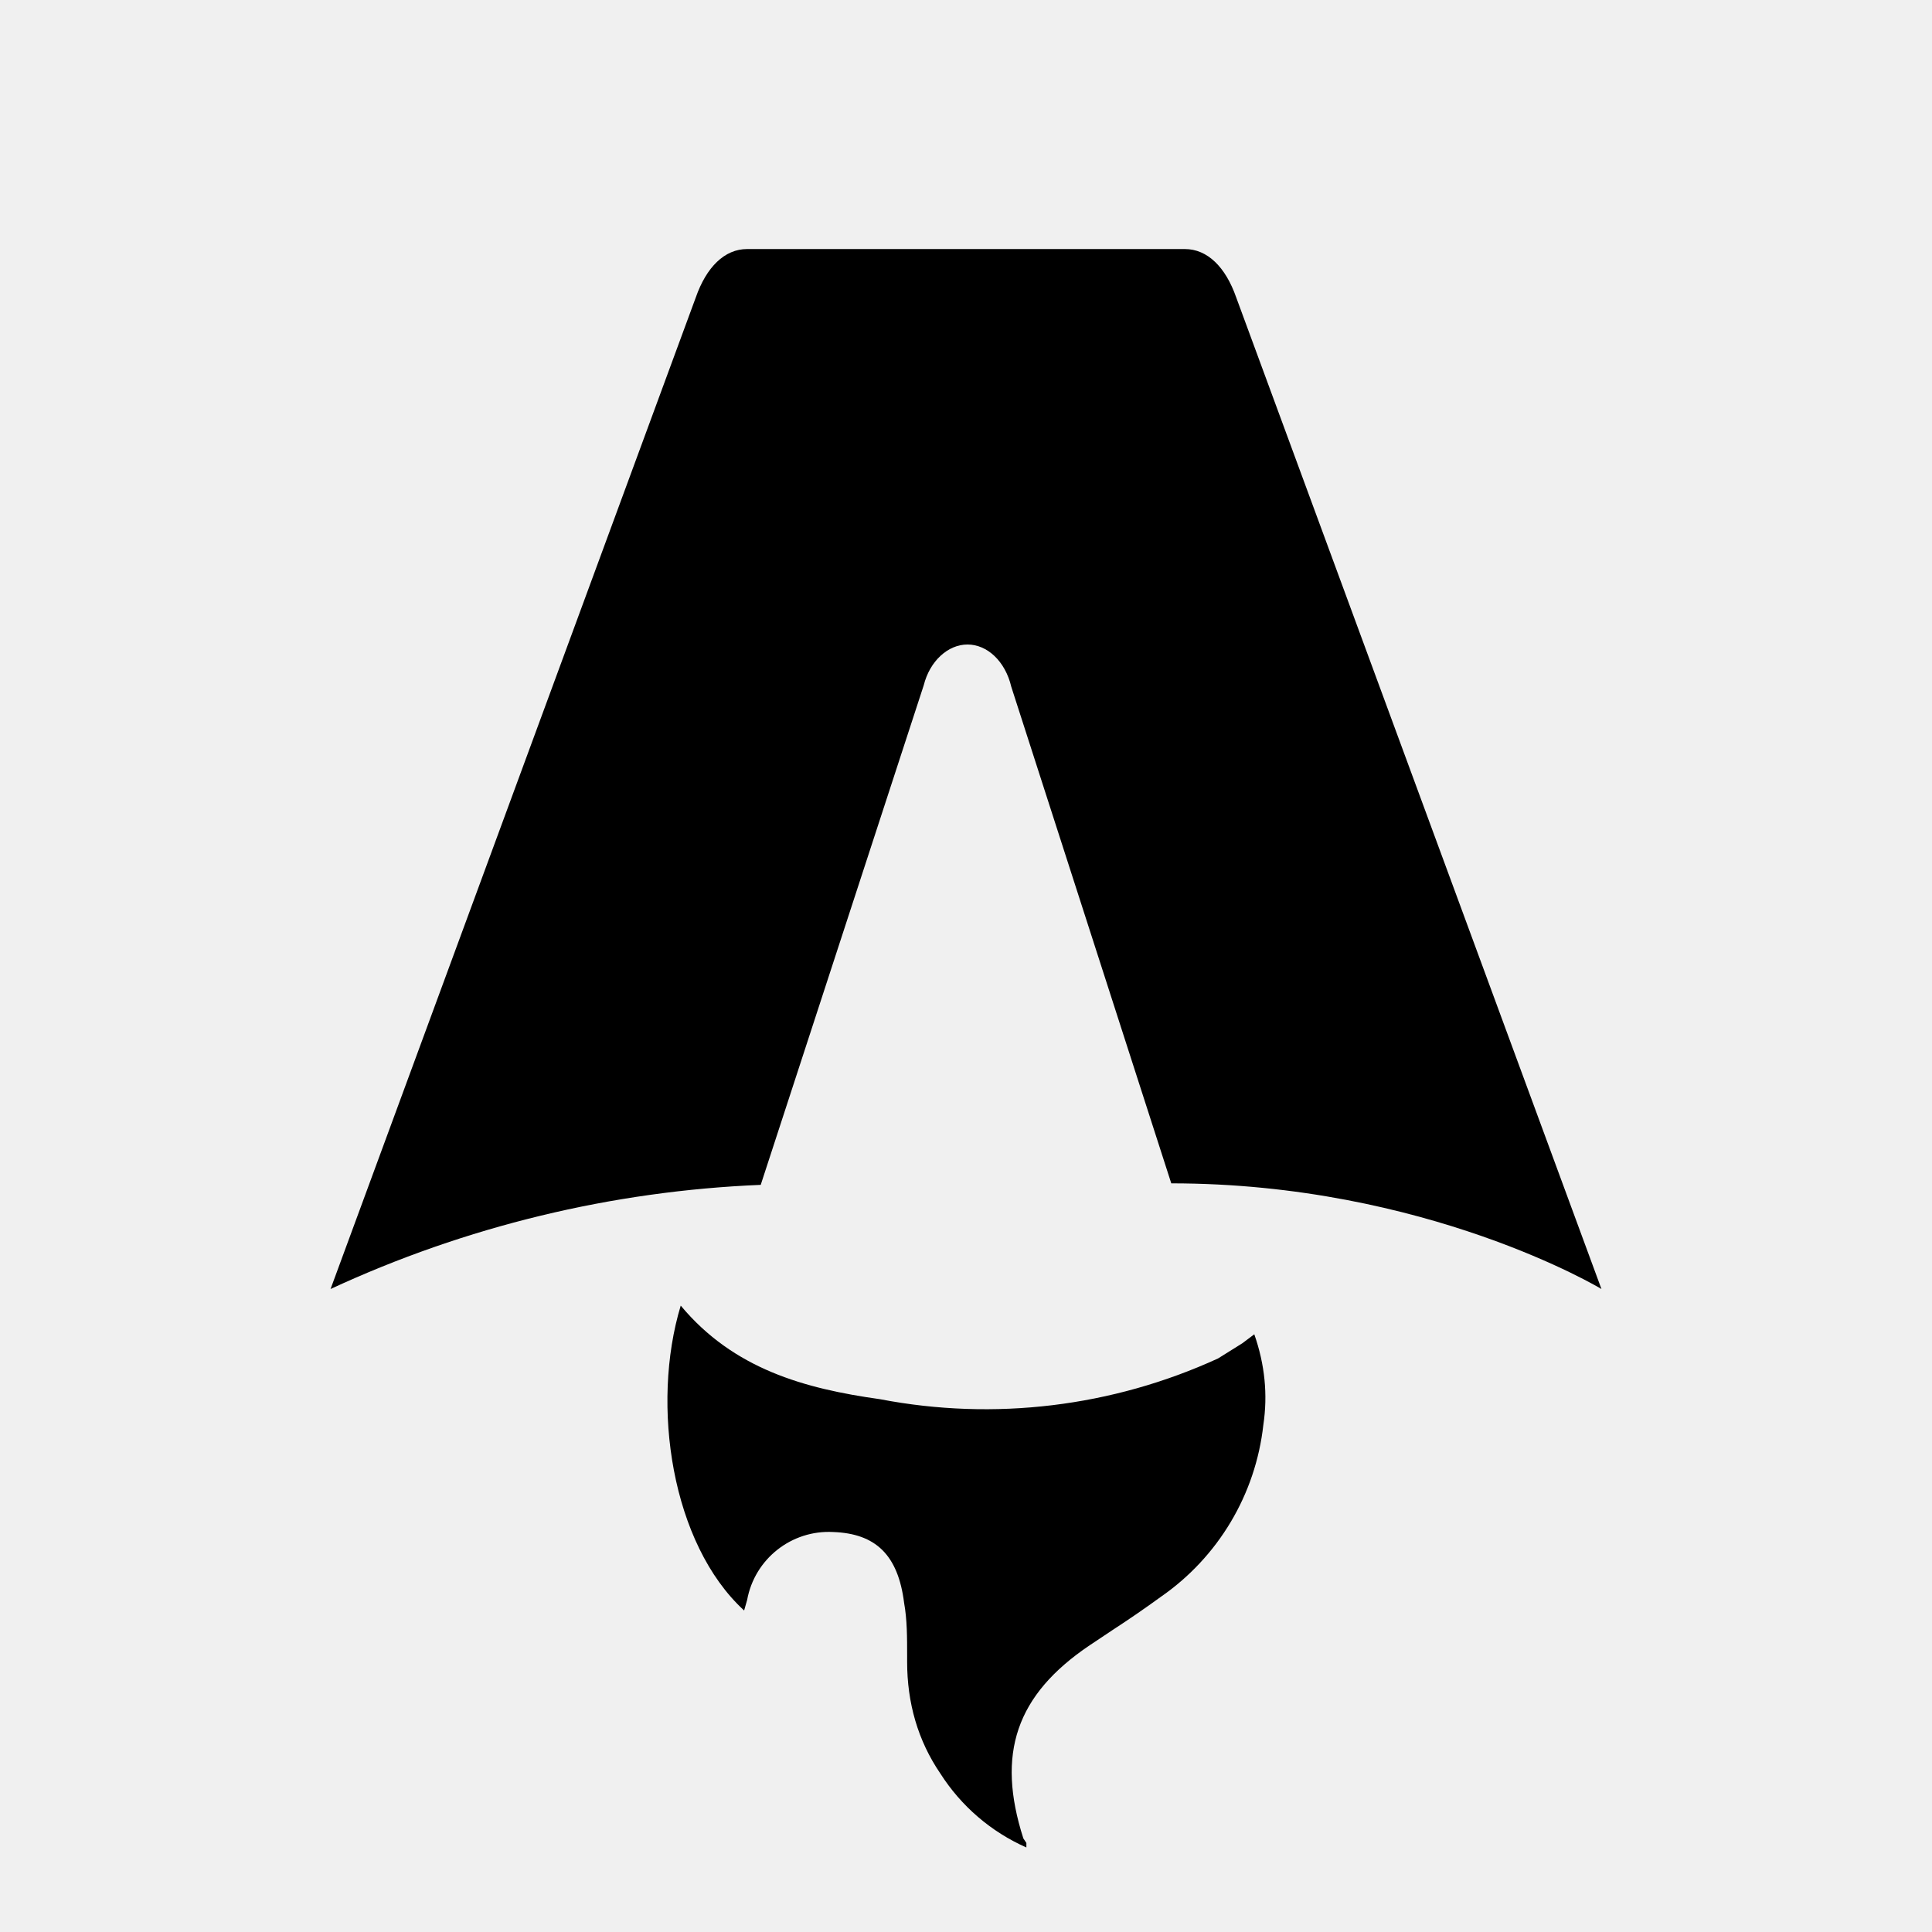
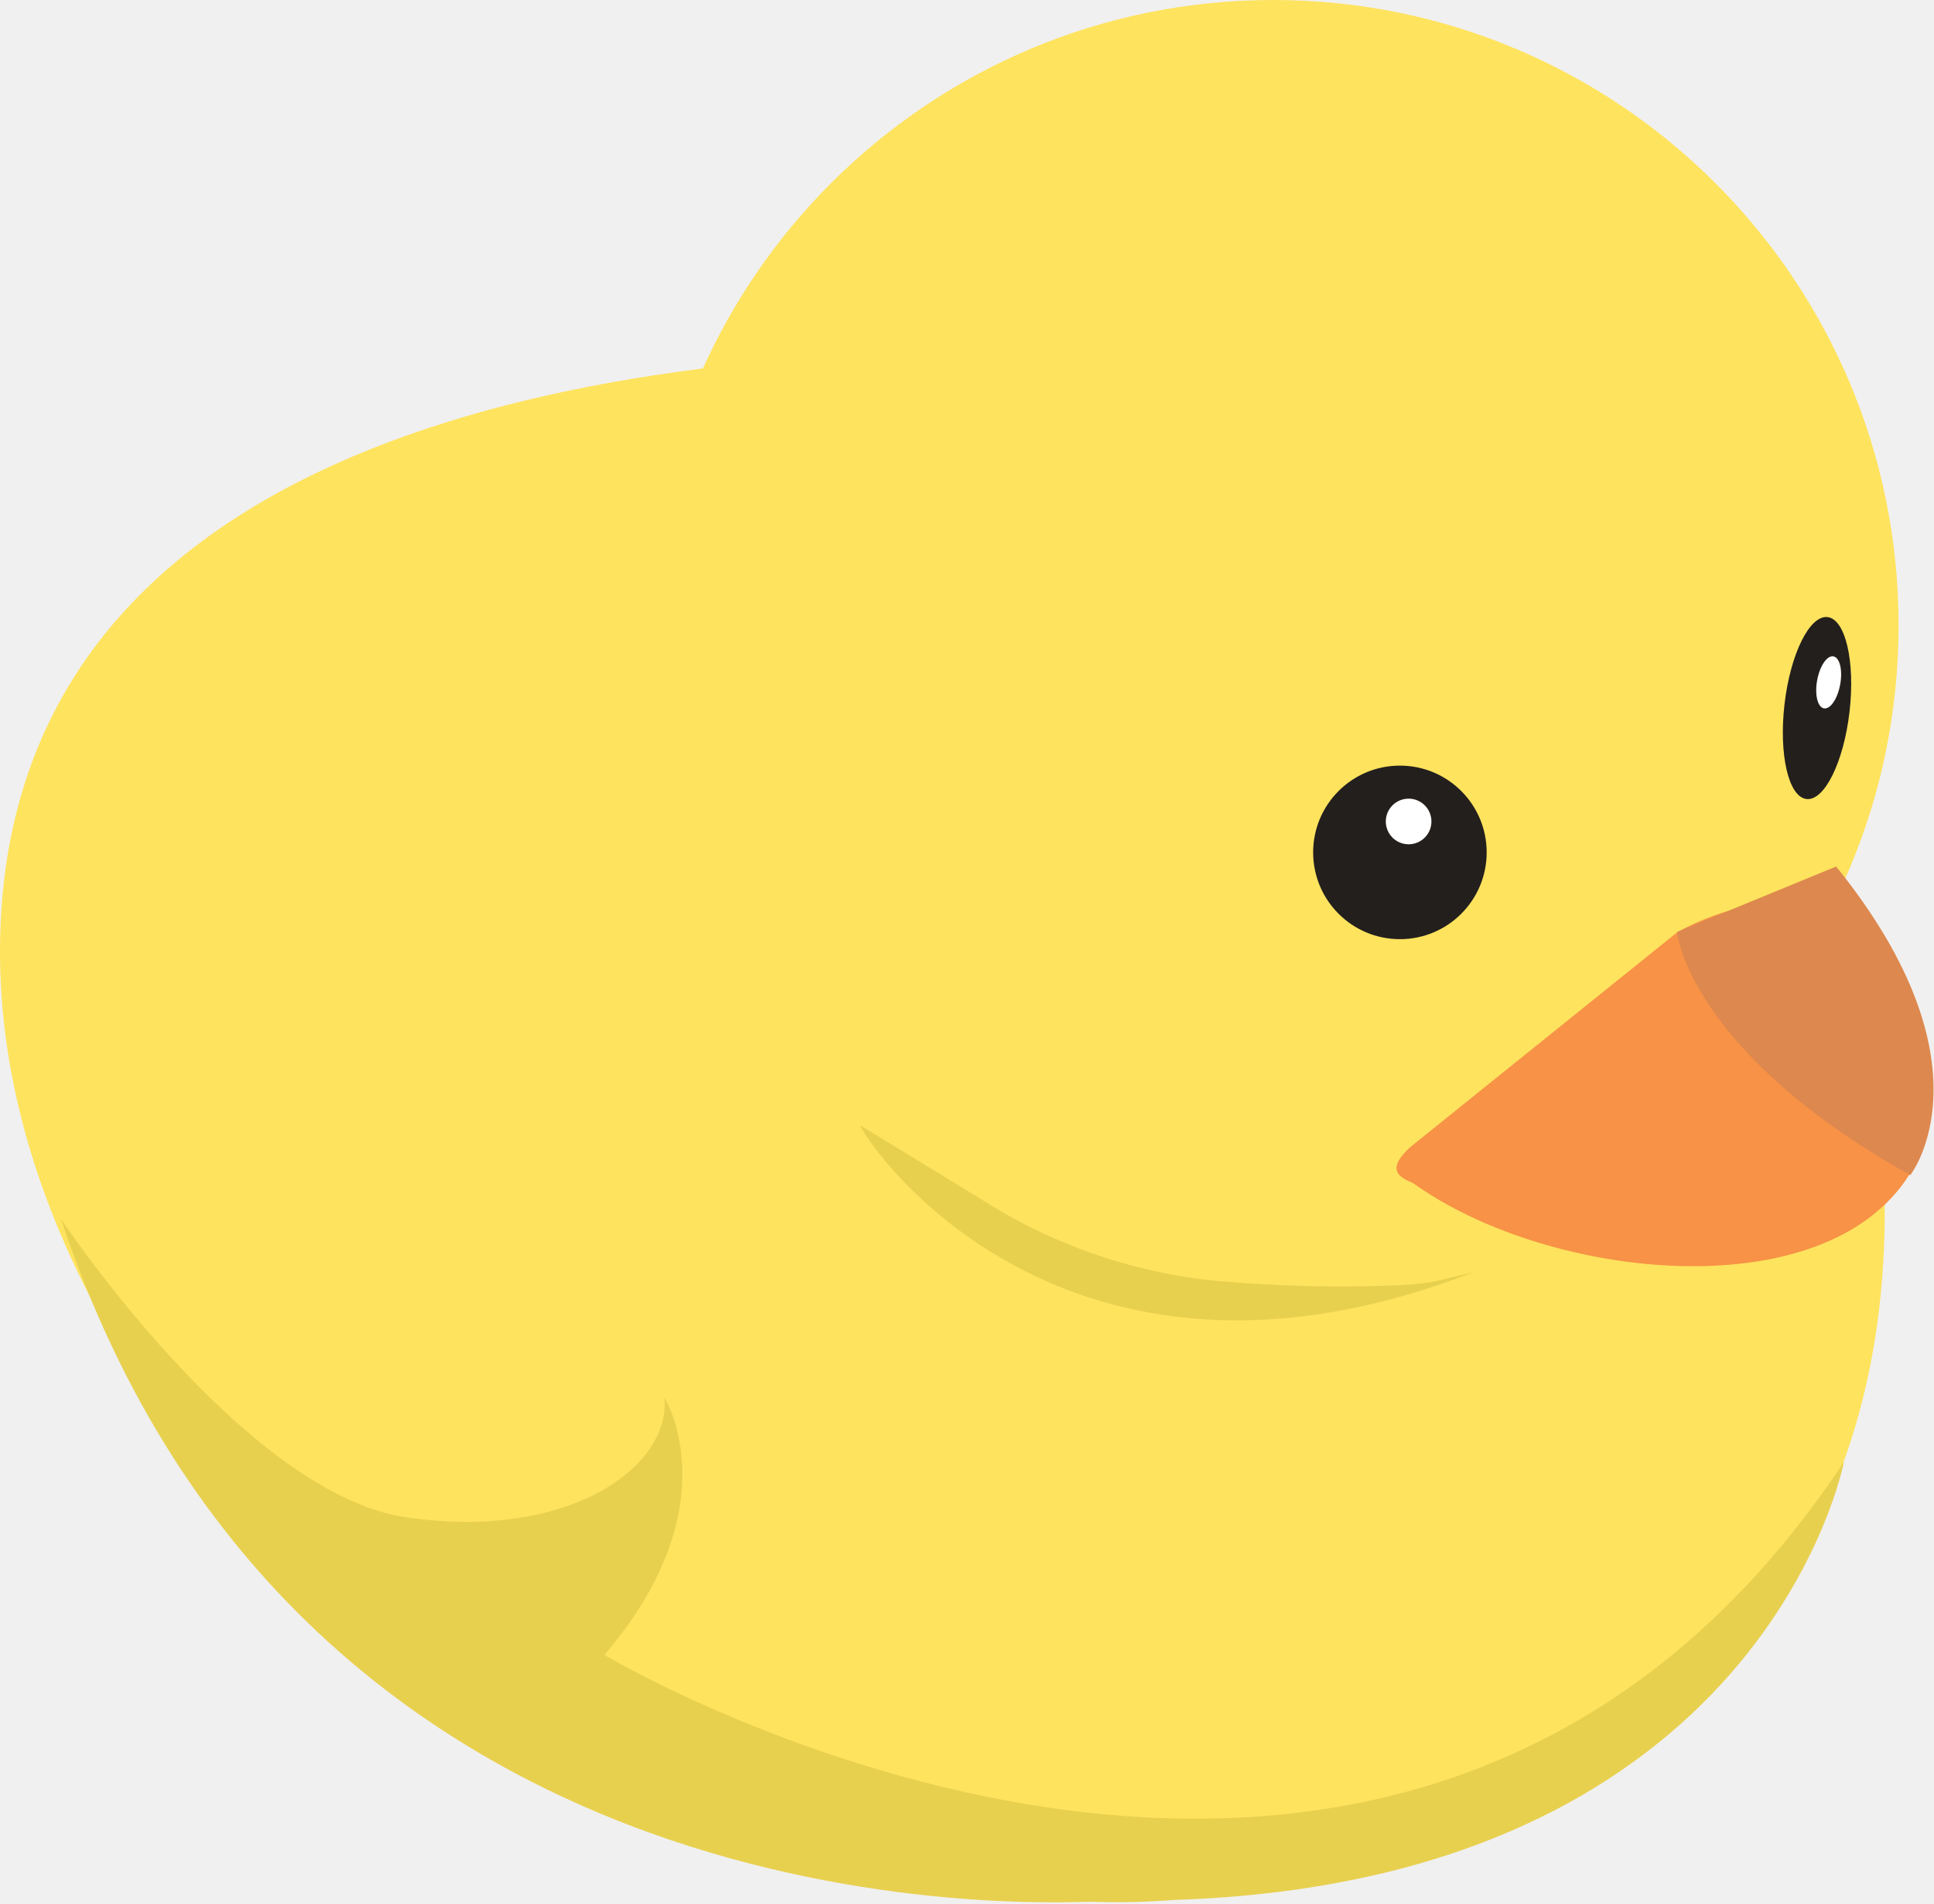
- <svg xmlns="http://www.w3.org/2000/svg" fill="none" viewBox="0 0 128 128">
-   <path d="M50.4 78.5a75.1 75.1 0 0 0-28.5 6.9l24.2-65.7c.7-2 1.9-3.2 3.4-3.2h29c1.5 0 2.7 1.2 3.4 3.2l24.2 65.7s-11.6-7-28.5-7L67 45.5c-.4-1.7-1.6-2.8-2.9-2.8-1.3 0-2.5 1.1-2.9 2.7L50.4 78.5Zm-1.1 28.2Zm-4.2-20.2c-2 6.6-.6 15.8 4.2 20.2a17.5 17.5 0 0 1 .2-.7 5.5 5.5 0 0 1 5.7-4.5c2.8.1 4.3 1.5 4.7 4.7.2 1.1.2 2.3.2 3.5v.4c0 2.7.7 5.2 2.2 7.4a13 13 0 0 0 5.7 4.9v-.3l-.2-.3c-1.8-5.6-.5-9.5 4.4-12.8l1.5-1a73 73 0 0 0 3.2-2.2 16 16 0 0 0 6.8-11.4c.3-2 .1-4-.6-6l-.8.6-1.6 1a37 37 0 0 1-22.4 2.7c-5-.7-9.7-2-13.2-6.2Z" />
-   <style>
-         path { fill: #000; }
-         @media (prefers-color-scheme: dark) {
-             path { fill: #FFF; }
-         }
+ <svg xmlns="http://www.w3.org/2000/svg" id="Layer_1" data-name="Layer 1" viewBox="0 0 64.42 63.39">
+   <defs>
+     <style>
+       .cls-1{fill:#fee35e}.cls-4{fill:#231f1d}.cls-5{fill:#fff}.cls-6{fill:#e8d04f}
    </style>
+   </defs>
+   <path d="M62.78 40.32c0 15.77-12.2 23-28.53 23S0 47.48 0 31.7s16.86-20 33.2-20 29.58 12.84 29.58 28.62Z" class="cls-1" />
+   <circle cx="42.41" cy="20.83" r="20.83" class="cls-1" />
+   <path d="m640.81 451.54 8.91-7.17a8.79 8.79 0 0 1 2.44-.89l2.52-1c.57-.19.53.11.76.66.85 2.07 3.35 7.22 2 9.31-2.83 4.51-12 3.51-16.48.32-.19-.15-1.16-.3-.15-1.23Z" style="fill:#f79246" transform="translate(-593.84 -413.33)" />
+   <path d="M655 442.19c5.35 6.62 2.47 10.28 2.47 10.28-7.41-4.15-7.77-8.1-7.77-8.1Z" style="fill:#dd884e" transform="translate(-593.84 -413.33)" />
+   <circle cx="46.63" cy="28.39" r="2.89" class="cls-4" />
+   <circle cx="46.92" cy="27.36" r=".76" class="cls-5" />
+   <ellipse cx="654.34" cy="436.9" class="cls-4" rx="3.05" ry="1.09" transform="rotate(-83.4 125.483 563.484)" />
+   <ellipse cx="654.71" cy="436.01" class="cls-5" rx=".88" ry=".39" transform="rotate(-79.65 110.012 585.402)" />
+   <path d="M2.03 40.6s6.1 9.16 11.52 9.94 8.81-1.7 8.58-4c0 0 2.26 3.61-2 8.58 0 0 26.53 15.82 41.29-6.43 0 0-2.64 13.95-22.31 14.59a24.67 24.67 0 0 1-2.76.06c-1.58.01-26.27 1.42-34.32-22.74ZM49.06 42.38c-13.63 5.28-20.11-4.16-20.41-4.9l4 2.44a17.79 17.79 0 0 0 7.86 2.74 46.31 46.31 0 0 0 6 .15 11.1 11.1 0 0 0 1.18-.11Z" class="cls-6" />
</svg>
